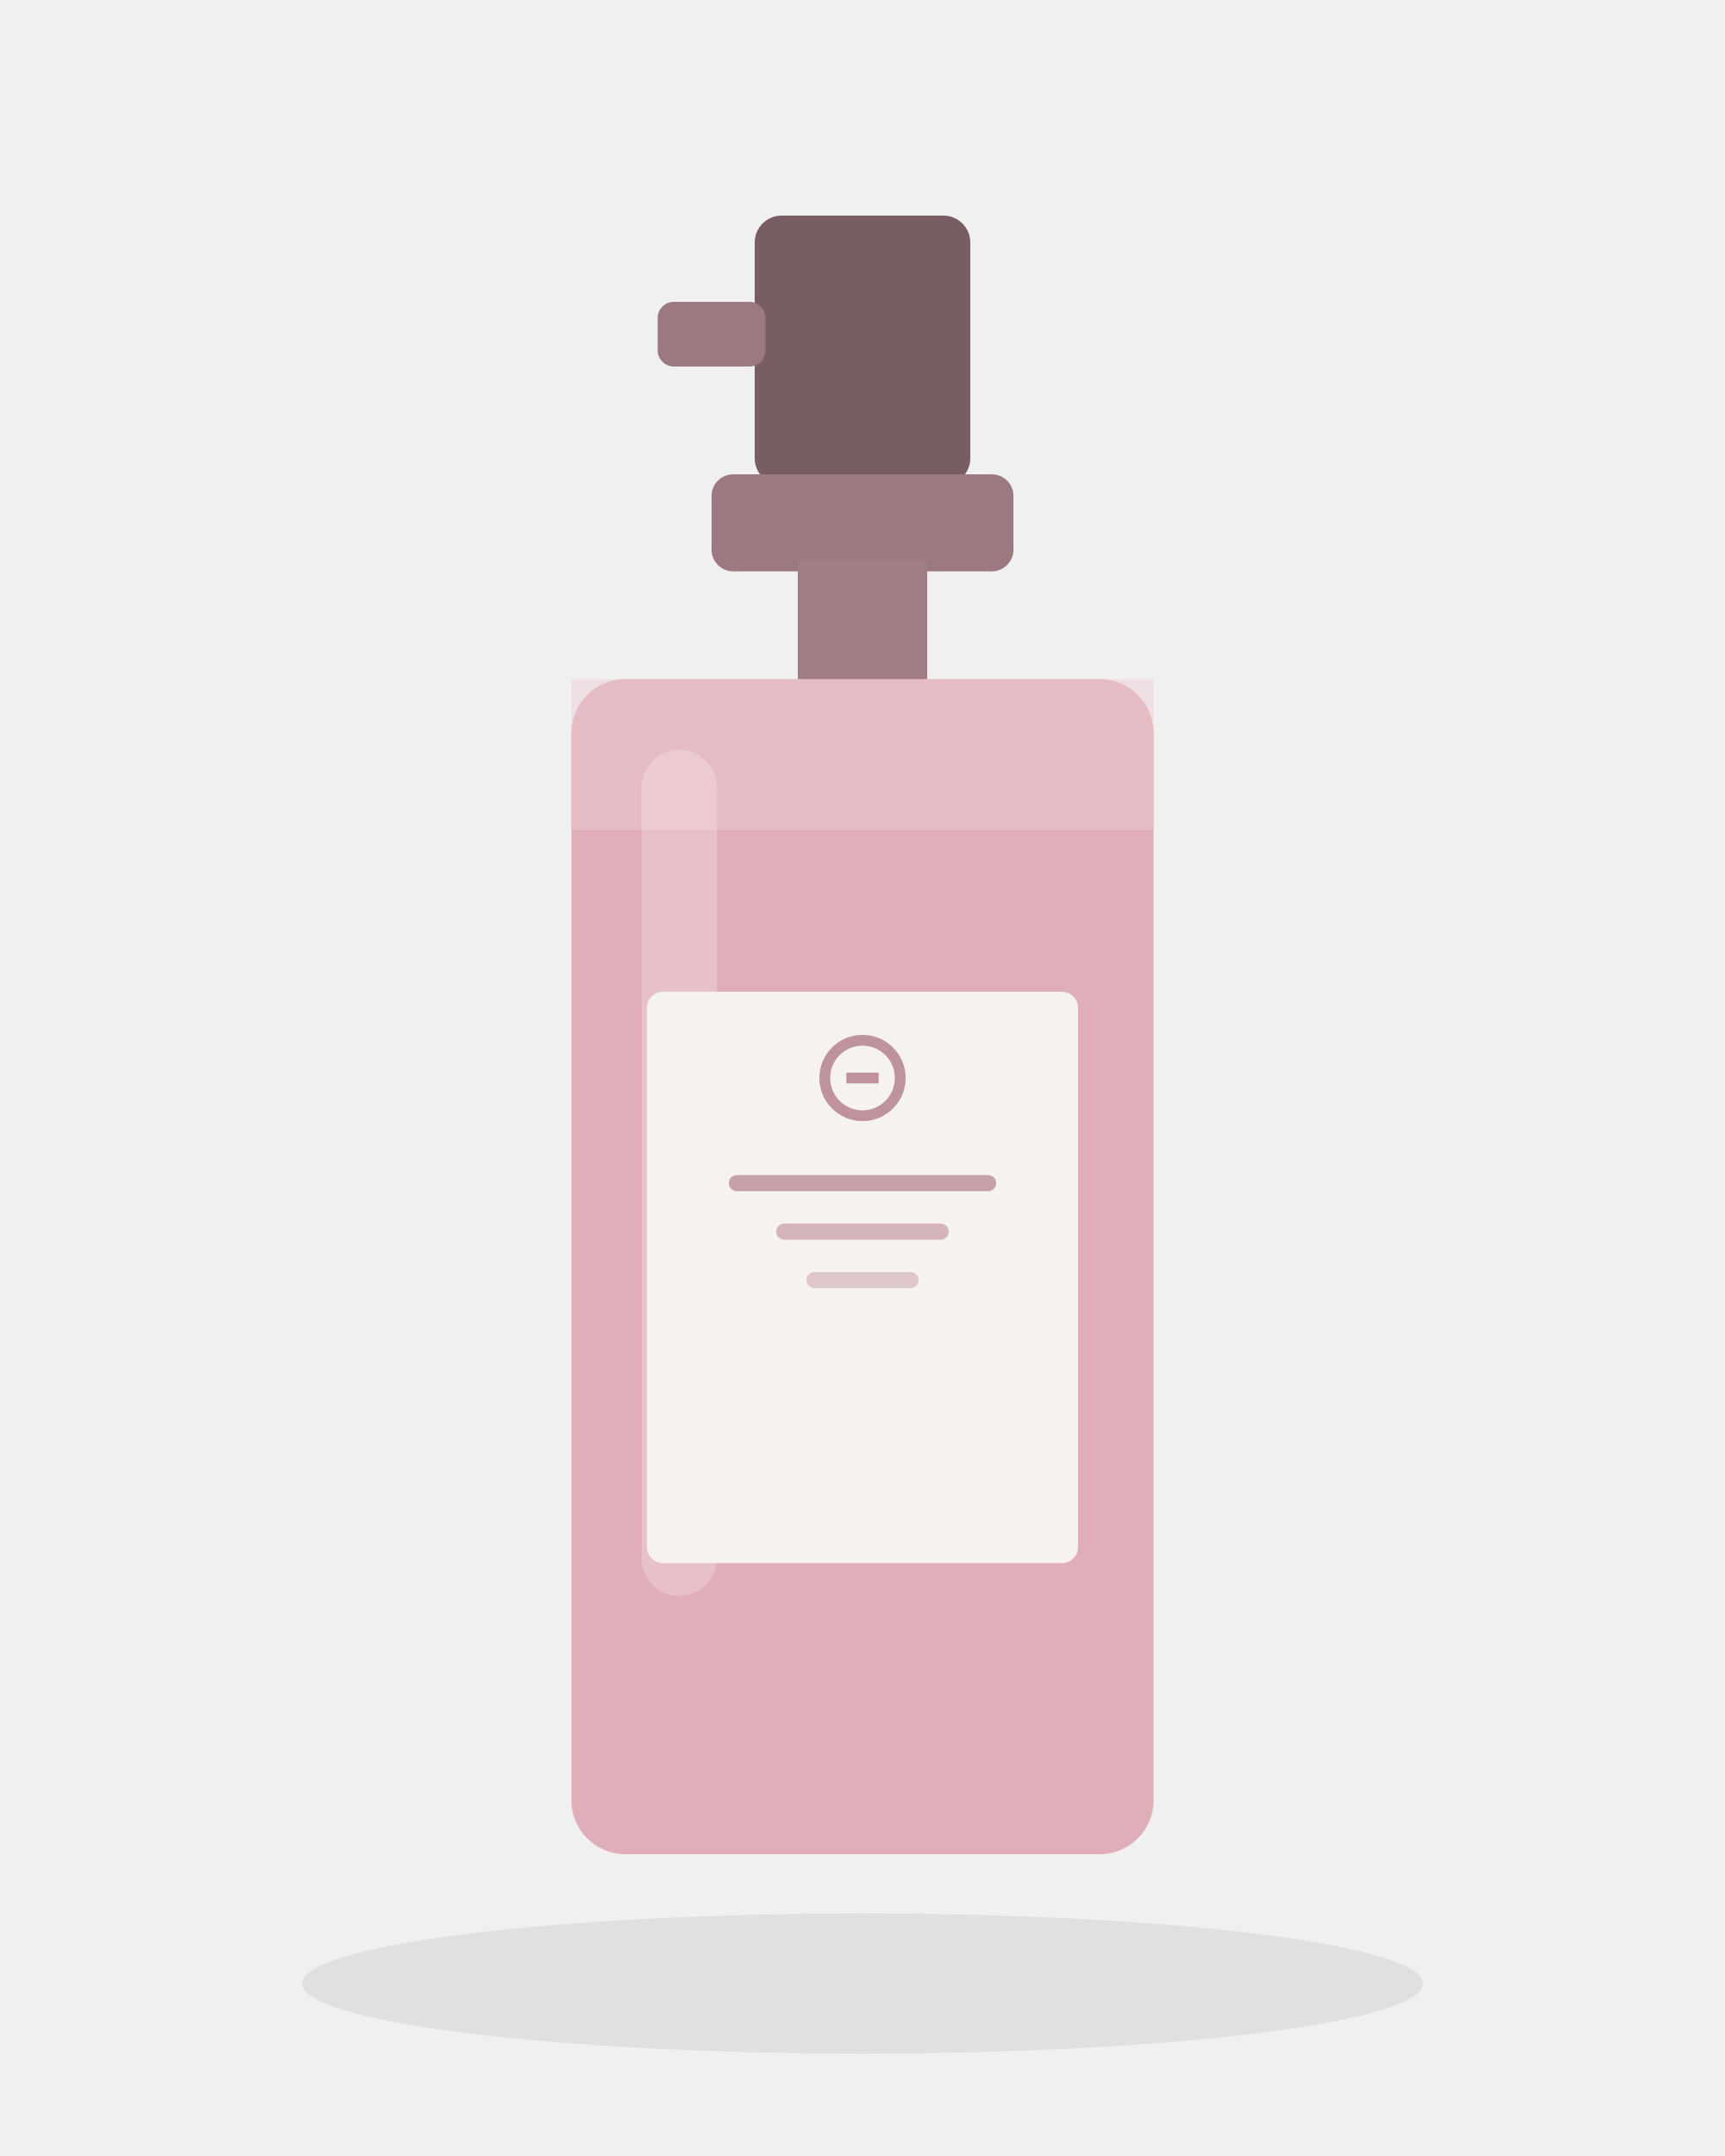
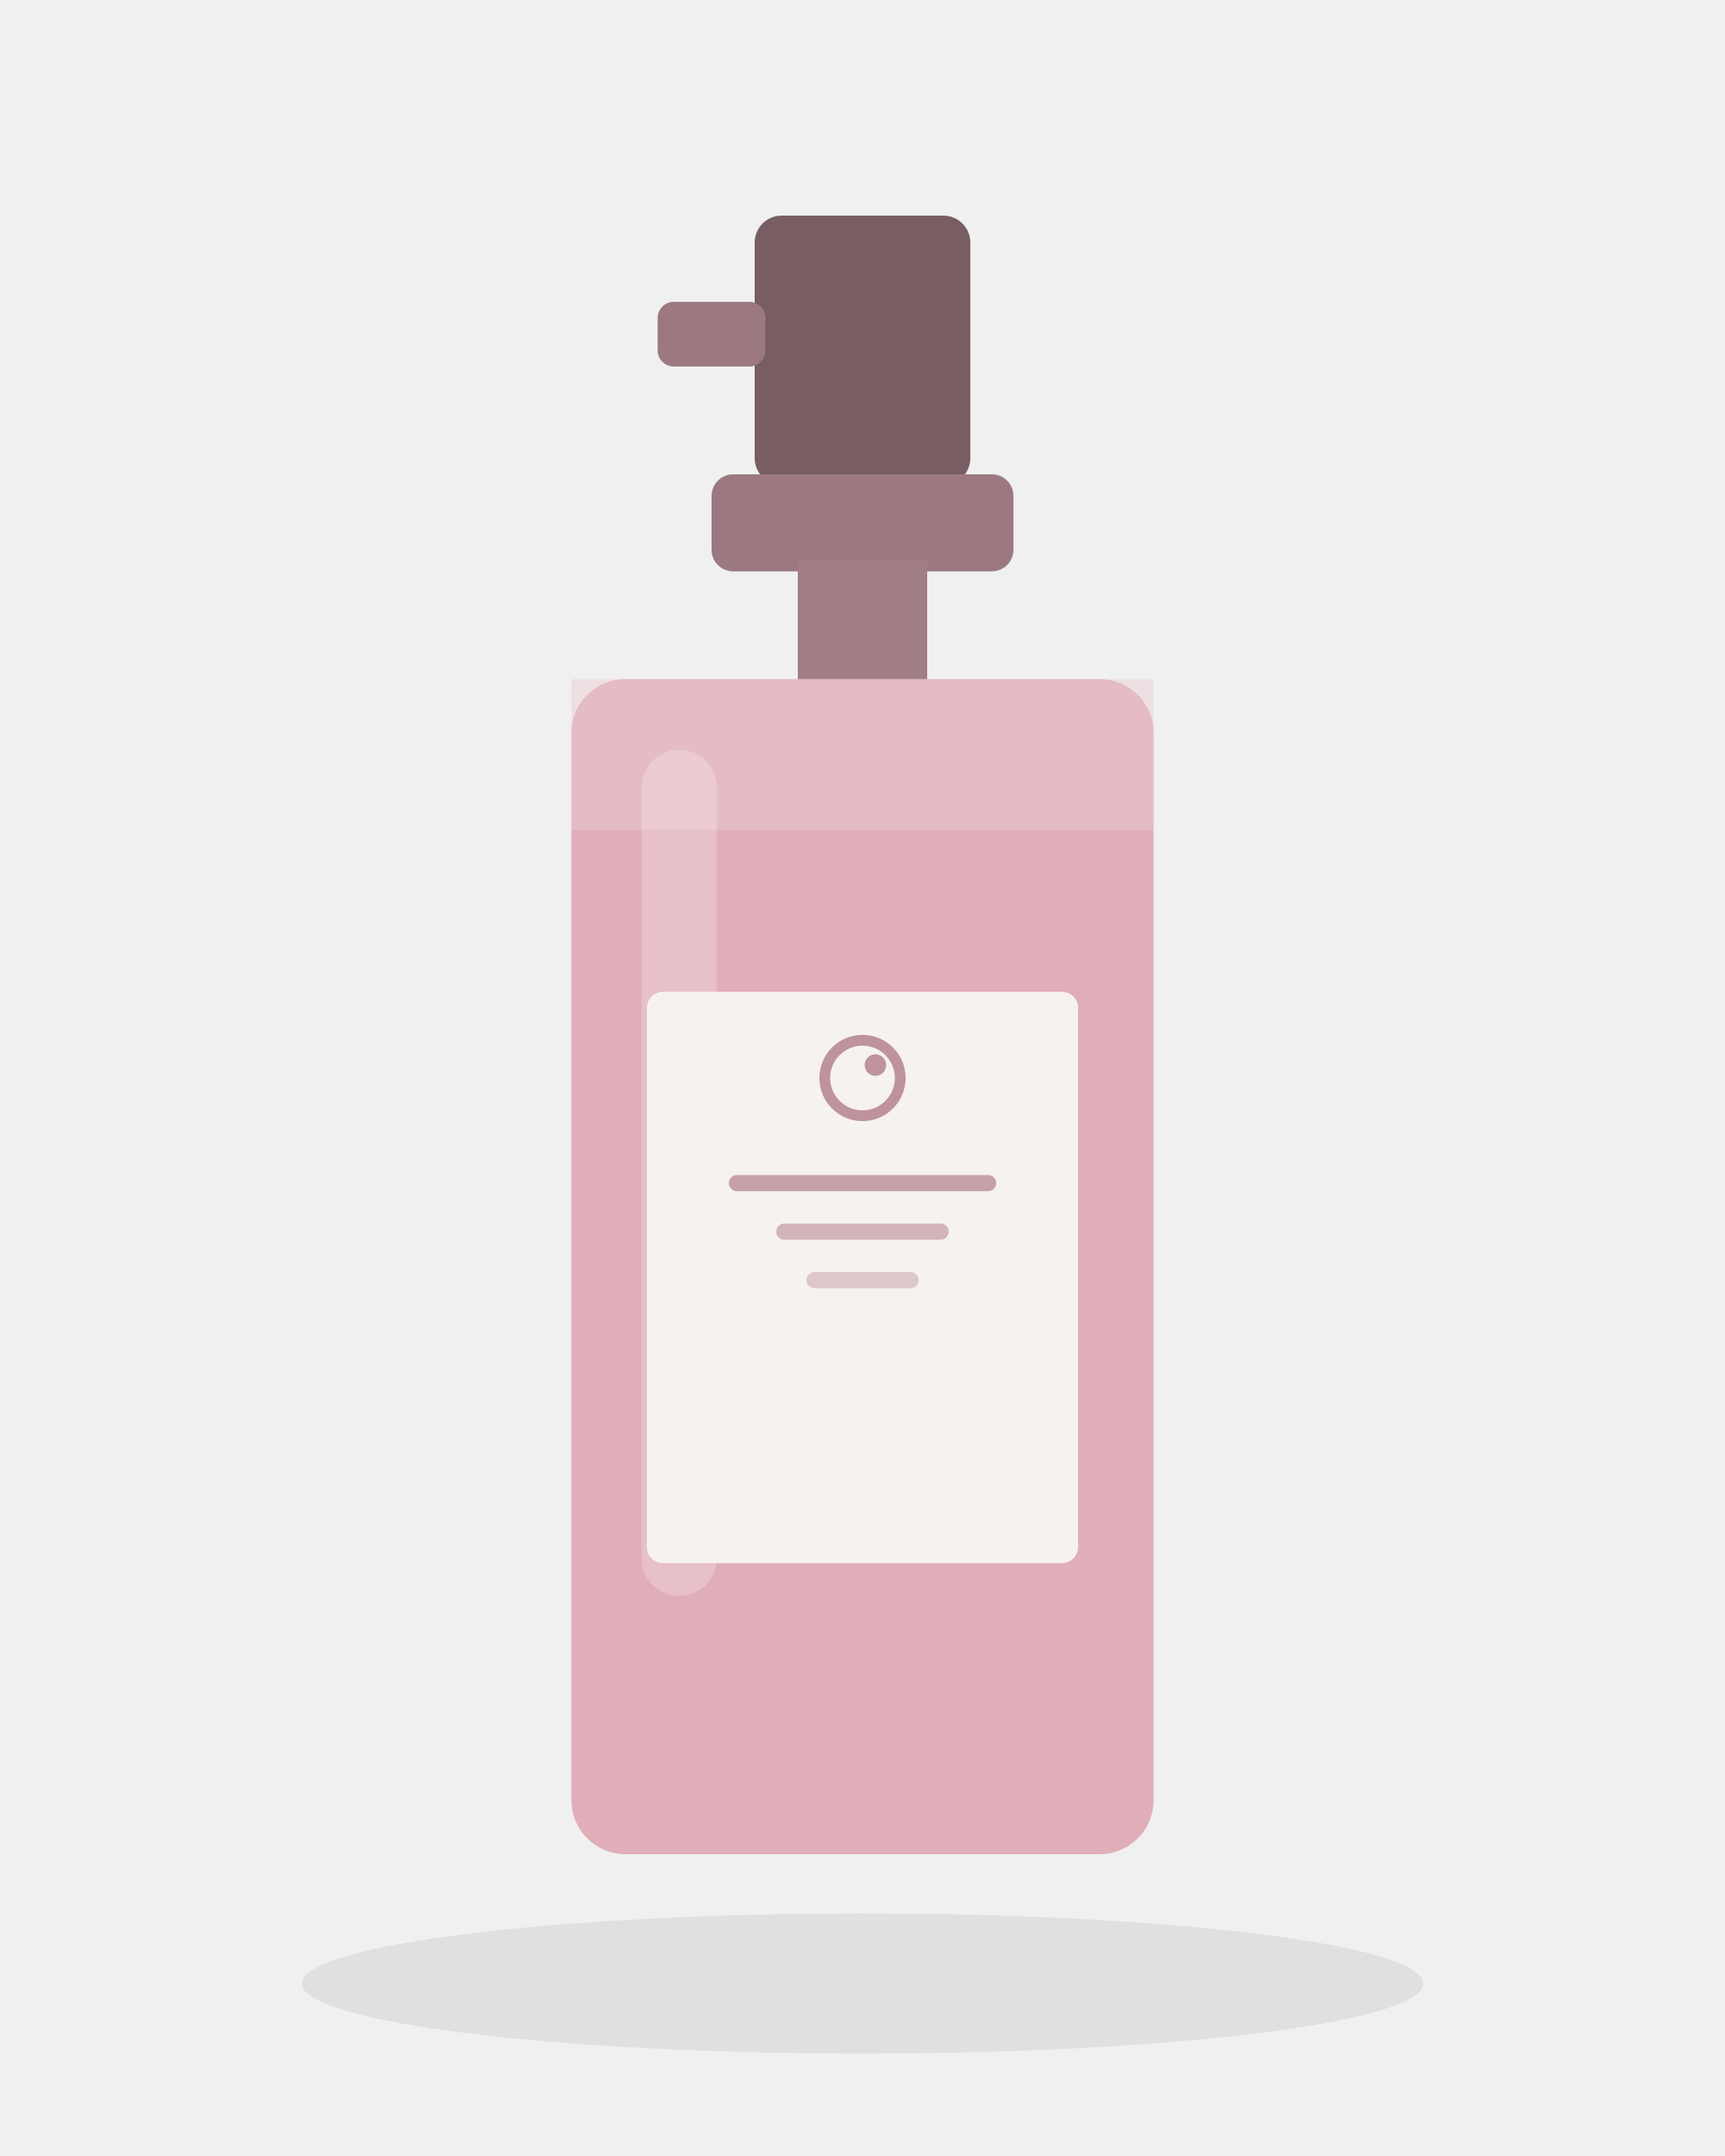
<svg xmlns="http://www.w3.org/2000/svg" viewBox="0 0 320 400" width="320" height="400" role="img" aria-labelledby="t">
  <ellipse cx="160" cy="368" rx="104" ry="13" fill="#000" opacity=".07" />
  <rect x="140" y="40" width="40" height="50" rx="5" fill="#785d63" />
  <rect x="122" y="56" width="20" height="12" rx="3" fill="#9c7981" />
  <rect x="132" y="88" width="56" height="18" rx="4" fill="#9c7981" />
  <rect x="148" y="104" width="24" height="26" fill="#a17d85" />
  <rect x="106" y="126" width="108" height="218" rx="10" fill="#E0AEB9" />
  <rect x="106" y="126" width="108" height="28" fill="#eac9d0" opacity=".45" />
  <rect x="119.0" y="139.1" width="14.0" height="157.0" rx="7.0" fill="#fff" opacity=".22" />
  <rect x="120" y="184" width="80" height="106" rx="3" fill="#F7F6F1" opacity=".93" />
  <circle cx="160" cy="200" r="7" fill="none" stroke="#be939d" stroke-width="2" />
-   <rect x="157" y="199" width="6" height="2" fill="#be939d" />
+   <circle cx="162.4" cy="197.6" r="2" fill="#be939d" />
  <rect x="135.2" y="218" width="49.6" height="3" rx="1.5" fill="#be939d" opacity="0.85" />
  <rect x="144.0" y="227" width="32.0" height="3" rx="1.5" fill="#be939d" opacity="0.65" />
  <rect x="149.6" y="236" width="20.8" height="3" rx="1.5" fill="#be939d" opacity="0.45" />
</svg>
